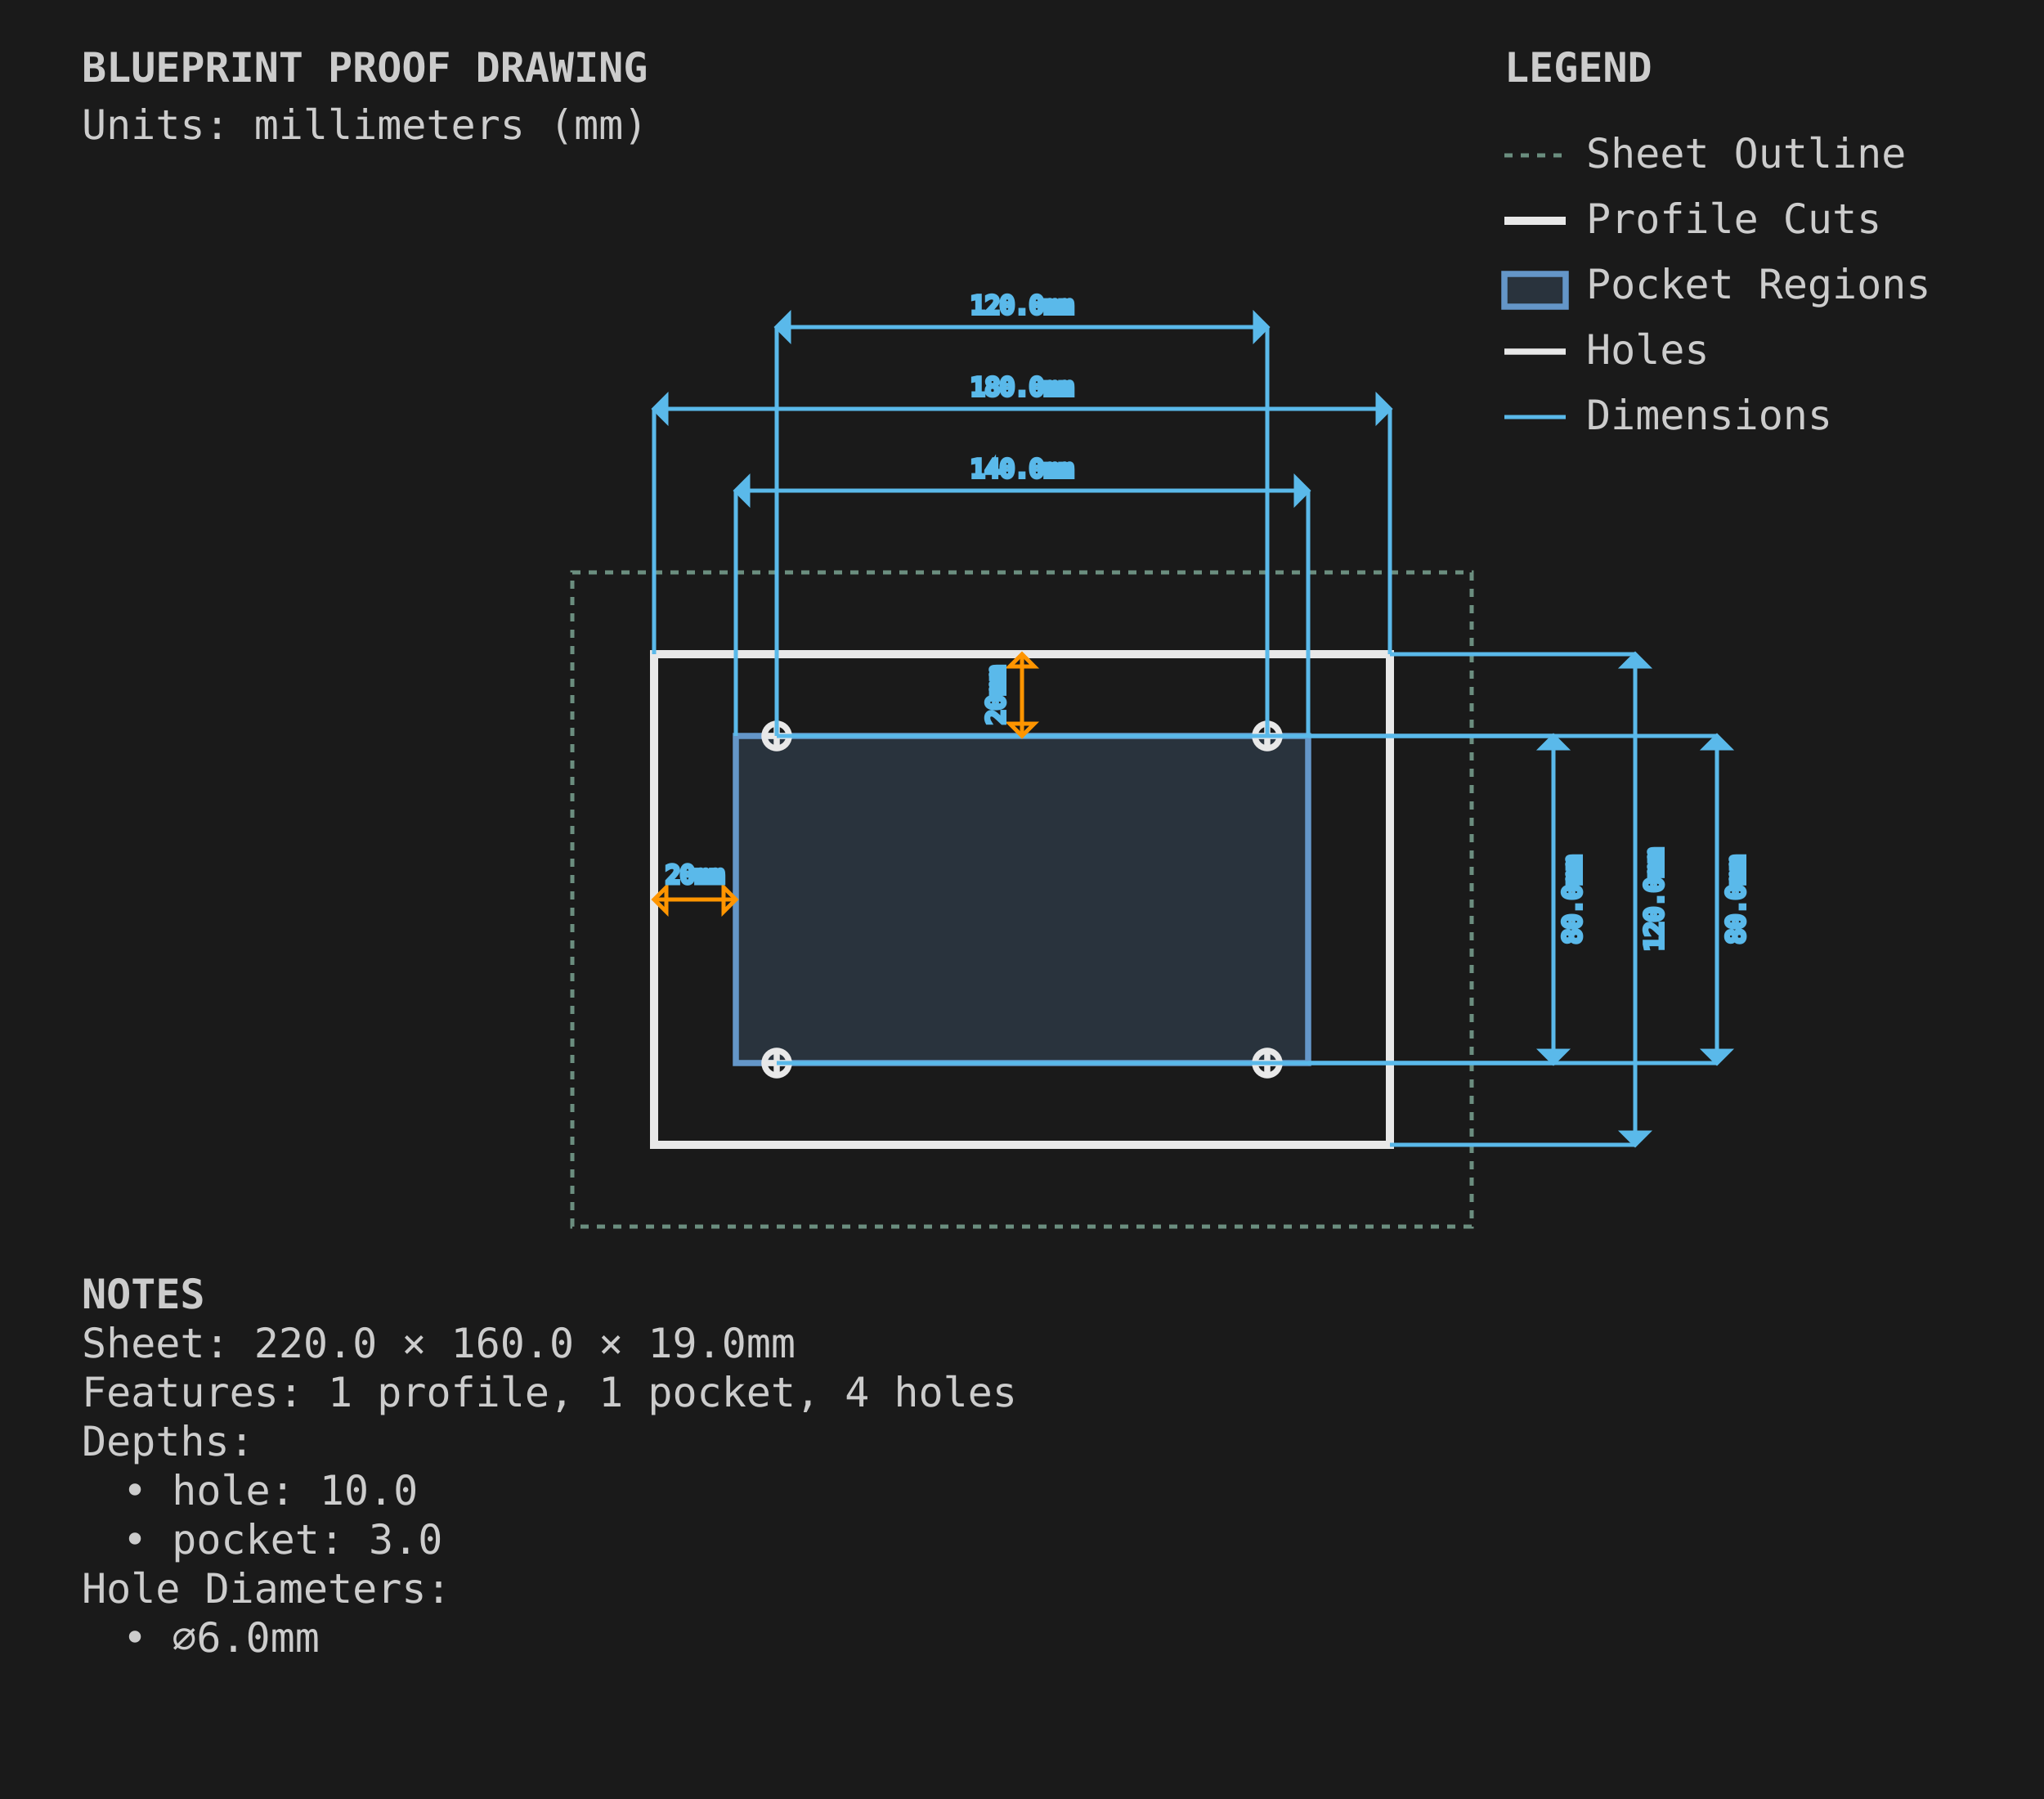
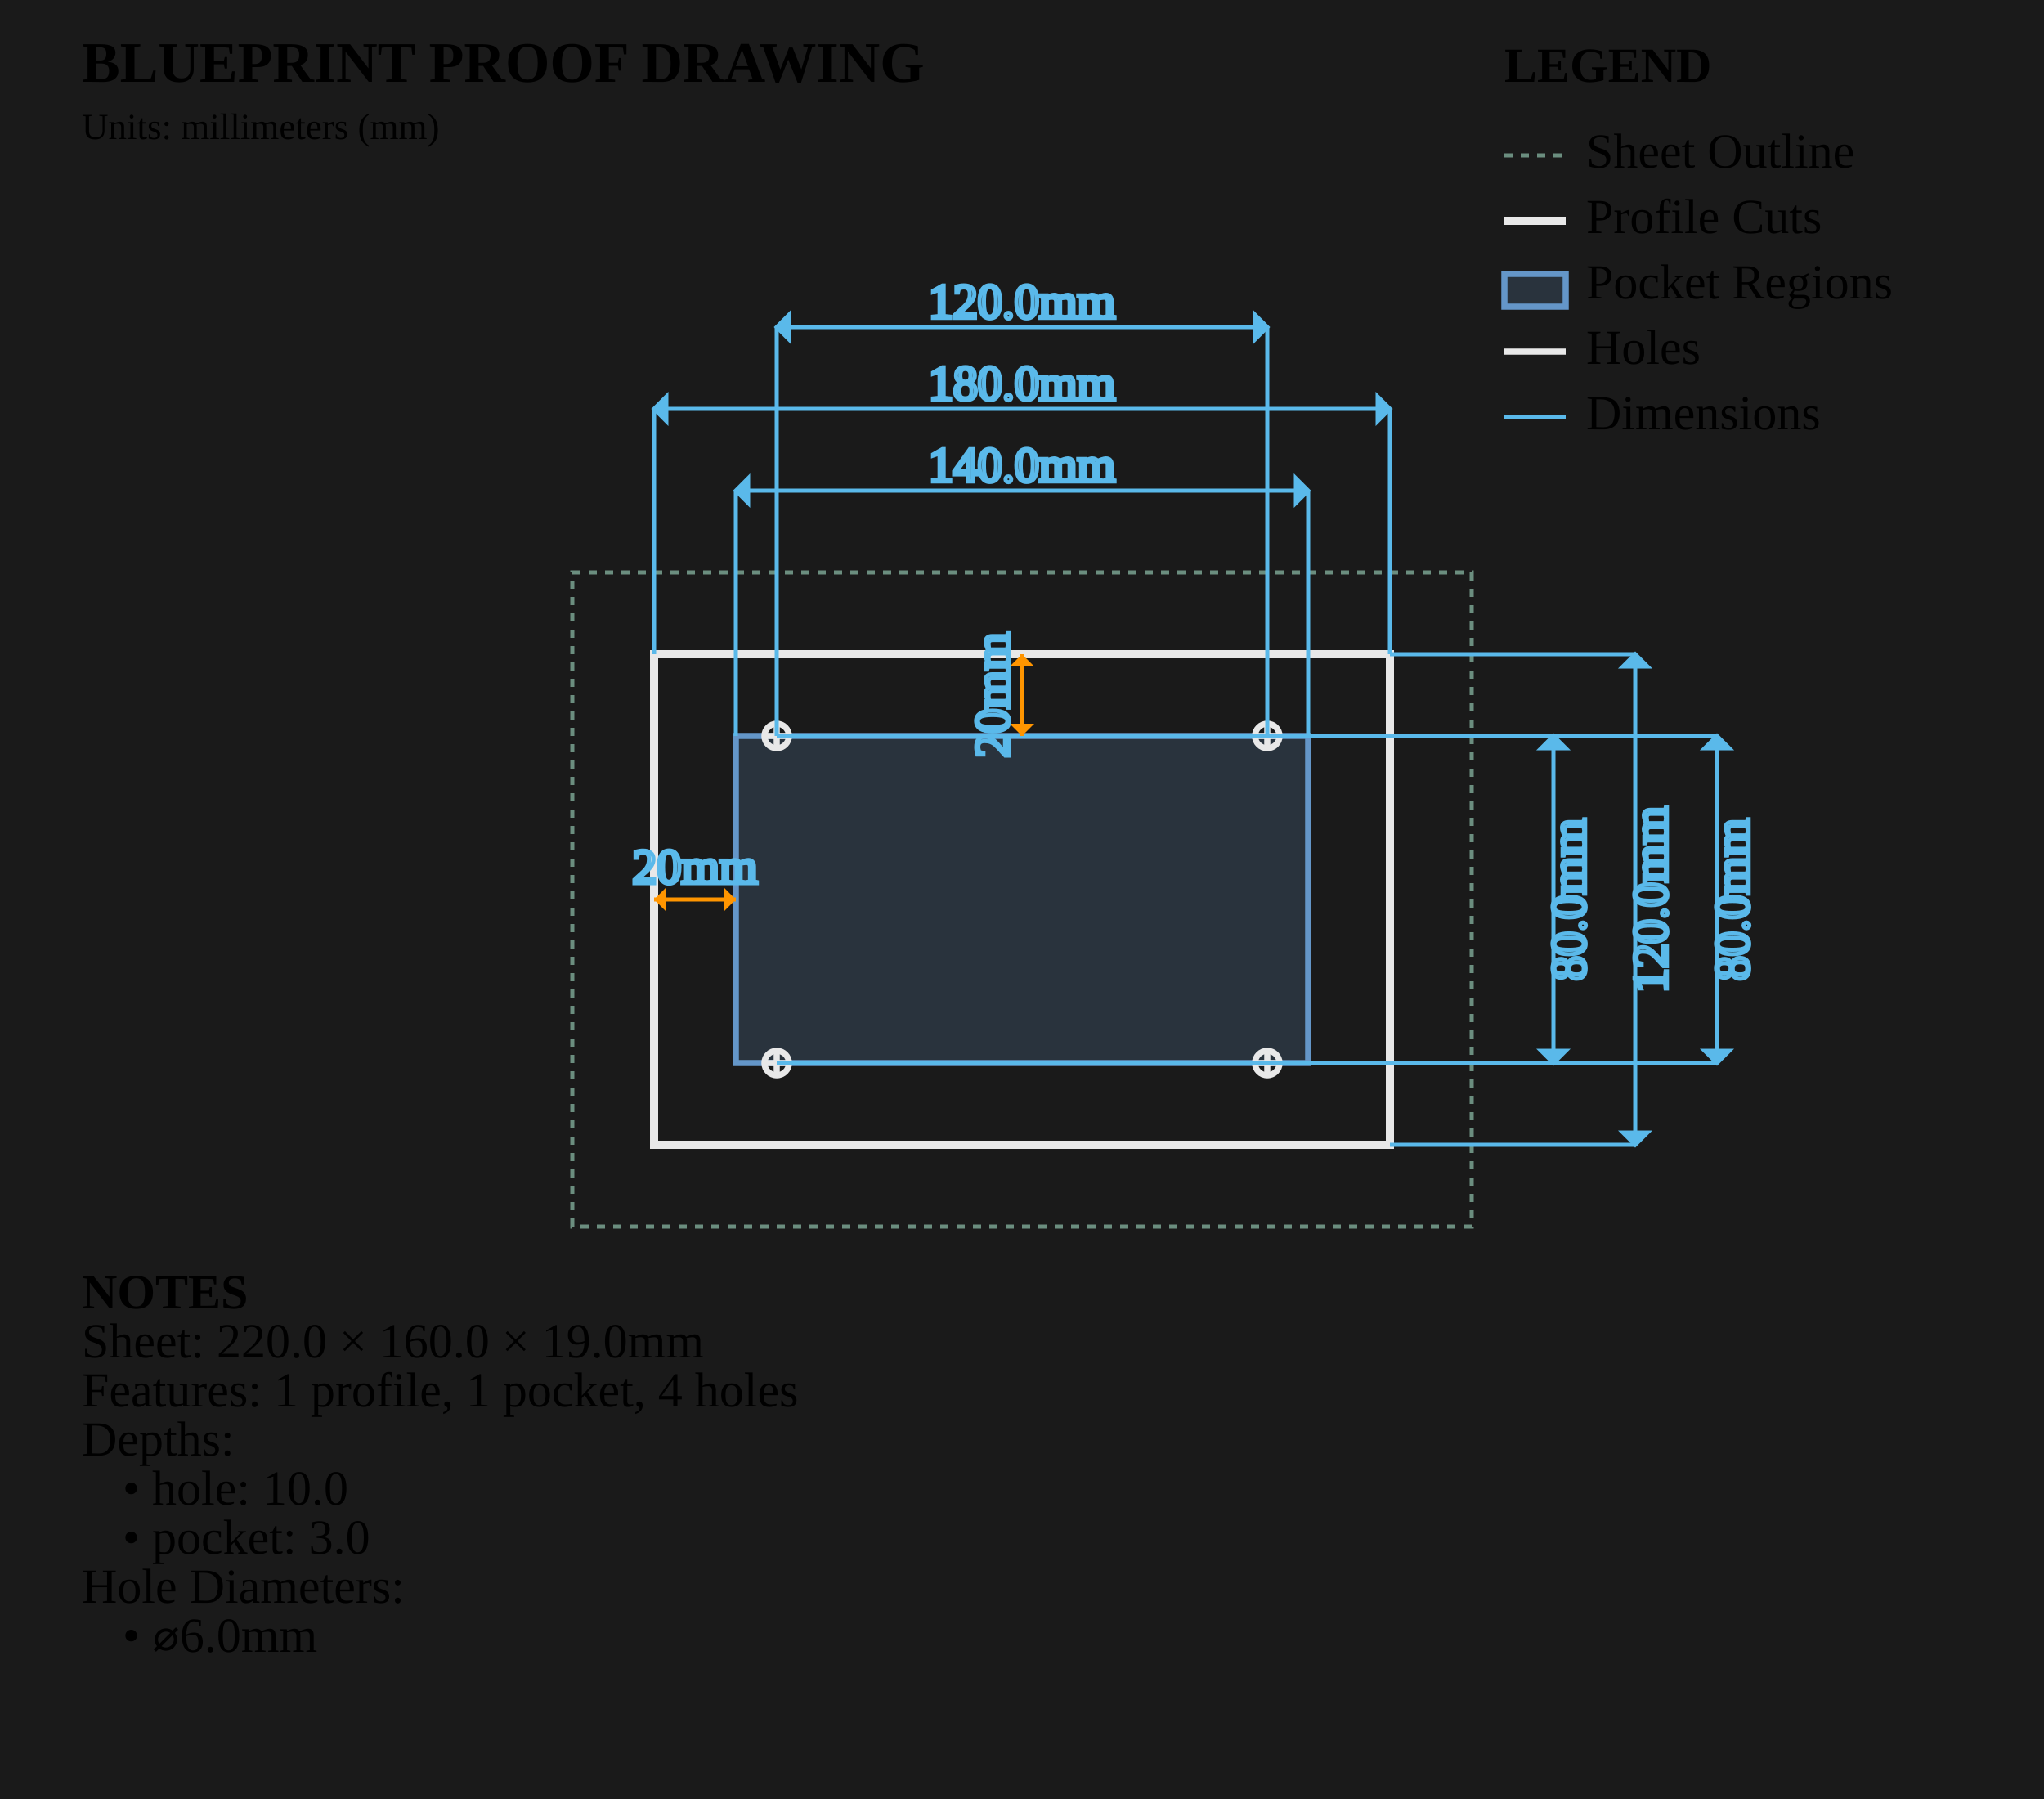
<svg xmlns="http://www.w3.org/2000/svg" viewBox="0 0 500.0 440.0" width="500.0mm" height="440.0mm">
  <style>
        .sheet-outline { stroke: #6b8e7f; stroke-width: 1; fill: none; stroke-dasharray: 2,2; }
        .profile-cuts { stroke: #e8e8e8; stroke-width: 2; fill: none; }
        .pocket-regions { stroke: #6496c8; stroke-width: 1.5; fill: #6496c8; fill-opacity: 0.2; }
        .holes { stroke: #e8e8e8; stroke-width: 1.5; fill: none; }
        .engrave-paths { stroke: #888888; stroke-width: 1; fill: none; stroke-dasharray: 4,4; }
        .construction { stroke: #6b8e7f; stroke-width: 0.5; fill: none; stroke-dasharray: 2,2; }
        .dimensions { stroke: #5ab9ea; stroke-width: 1; fill: none; }
-         .dimension-text { fill: #888888; font-family: monospace; font-size: 6px; }
+         .dimension-text { fill:
        .gap-dimensions { stroke: #ff9500; stroke-width: 1; fill: none; }
-         .gap-text { fill: #888888; font-family: monospace; font-size: 6px; }
+         .gap-text { fill:
        .notes { fill: #cccccc; font-family: monospace; font-size: 10px; }
        .legend { fill: #cccccc; font-family: monospace; font-size: 10px; }
    </style>
  <rect x="0" y="0" width="500.0" height="440.0" fill="#1a1a1a" />
  <g id="SHEET_OUTLINE" class="sheet-outline">
    <rect x="140" y="140" width="220.0" height="160.0" />
  </g>
  <g id="PROFILE_CUTS" class="profile-cuts">
    <rect x="160.0" y="160.0" width="180.0" height="120.0" />
  </g>
  <g id="POCKET_REGIONS" class="pocket-regions">
    <rect x="180.0" y="180.0" width="140.0" height="80.0" />
  </g>
  <g id="ENGRAVE_PATHS" class="engrave-paths" />
  <g id="HOLES" class="holes">
    <circle cx="190.0" cy="180.0" r="3.0" />
    <line x1="187.0" y1="180.0" x2="193.0" y2="180.0" />
    <line x1="190.0" y1="177.0" x2="190.0" y2="183.0" />
    <circle cx="310.0" cy="180.0" r="3.0" />
    <line x1="307.0" y1="180.0" x2="313.0" y2="180.0" />
    <line x1="310.0" y1="177.0" x2="310.0" y2="183.0" />
    <circle cx="190.0" cy="260.0" r="3.0" />
    <line x1="187.0" y1="260.0" x2="193.0" y2="260.0" />
    <line x1="190.0" y1="257.0" x2="190.0" y2="263.0" />
    <circle cx="310.0" cy="260.0" r="3.0" />
    <line x1="307.0" y1="260.0" x2="313.0" y2="260.0" />
    <line x1="310.0" y1="257.0" x2="310.0" y2="263.0" />
  </g>
  <g id="CONSTRUCTION" class="construction" />
  <g id="DIMENSIONS" class="dimensions">
    <line x1="180.0" y1="180.0" x2="180.0" y2="120.0" stroke="#5ab9ea" stroke-width="1" />
    <line x1="320.0" y1="180.0" x2="320.0" y2="120.0" stroke="#5ab9ea" stroke-width="1" />
    <line x1="180.0" y1="120.0" x2="320.0" y2="120.0" stroke="#5ab9ea" stroke-width="1" />
    <polygon points="180.0,120.0 183.0,117.0 183.0,123.0" fill="#5ab9ea" />
    <polygon points="320.0,120.0 317.0,117.0 317.0,123.0" fill="#5ab9ea" />
    <text x="250.0" y="115.0" class="dimension-text" text-anchor="middle" dominant-baseline="middle">140.0mm</text>
    <line x1="320.0" y1="180.0" x2="380.0" y2="180.0" stroke="#5ab9ea" stroke-width="1" />
    <line x1="320.0" y1="260.0" x2="380.0" y2="260.0" stroke="#5ab9ea" stroke-width="1" />
    <line x1="380.0" y1="180.0" x2="380.0" y2="260.0" stroke="#5ab9ea" stroke-width="1" />
    <polygon points="380.0,180.0 377.0,183.0 383.0,183.0" fill="#5ab9ea" />
    <polygon points="380.0,260.0 377.0,257.0 383.0,257.0" fill="#5ab9ea" />
    <text x="385.0" y="220.0" class="dimension-text" text-anchor="middle" dominant-baseline="middle" transform="rotate(-90 385.0 220.0)">80.0mm</text>
    <line x1="160.0" y1="160.0" x2="160.0" y2="100.0" stroke="#5ab9ea" stroke-width="1" />
    <line x1="340.0" y1="160.0" x2="340.0" y2="100.0" stroke="#5ab9ea" stroke-width="1" />
    <line x1="160.0" y1="100.0" x2="340.0" y2="100.0" stroke="#5ab9ea" stroke-width="1" />
    <polygon points="160.0,100.0 163.0,97.0 163.0,103.0" fill="#5ab9ea" />
    <polygon points="340.0,100.0 337.0,97.0 337.0,103.0" fill="#5ab9ea" />
    <text x="250.0" y="95.0" class="dimension-text" text-anchor="middle" dominant-baseline="middle">180.0mm</text>
    <line x1="340.0" y1="160.0" x2="400.0" y2="160.0" stroke="#5ab9ea" stroke-width="1" />
    <line x1="340.0" y1="280.0" x2="400.0" y2="280.0" stroke="#5ab9ea" stroke-width="1" />
    <line x1="400.0" y1="160.0" x2="400.0" y2="280.0" stroke="#5ab9ea" stroke-width="1" />
    <polygon points="400.0,160.0 397.0,163.0 403.0,163.0" fill="#5ab9ea" />
    <polygon points="400.0,280.0 397.0,277.0 403.0,277.0" fill="#5ab9ea" />
    <text x="405.0" y="220.0" class="dimension-text" text-anchor="middle" dominant-baseline="middle" transform="rotate(-90 405.0 220.0)">120.0mm</text>
    <line x1="190.0" y1="180.0" x2="190.0" y2="80.0" stroke="#5ab9ea" stroke-width="1" />
    <line x1="310.0" y1="180.0" x2="310.0" y2="80.0" stroke="#5ab9ea" stroke-width="1" />
    <line x1="190.0" y1="80.0" x2="310.0" y2="80.0" stroke="#5ab9ea" stroke-width="1" />
    <polygon points="190.0,80.0 193.0,77.0 193.0,83.0" fill="#5ab9ea" />
    <polygon points="310.0,80.0 307.0,77.0 307.0,83.0" fill="#5ab9ea" />
    <text x="250.0" y="75.0" class="dimension-text" text-anchor="middle" dominant-baseline="middle">120.0mm</text>
    <line x1="190.0" y1="180.0" x2="420.0" y2="180.0" stroke="#5ab9ea" stroke-width="1" />
    <line x1="190.0" y1="260.0" x2="420.0" y2="260.0" stroke="#5ab9ea" stroke-width="1" />
    <line x1="420.0" y1="180.0" x2="420.0" y2="260.0" stroke="#5ab9ea" stroke-width="1" />
    <polygon points="420.0,180.0 417.0,183.0 423.0,183.0" fill="#5ab9ea" />
    <polygon points="420.0,260.0 417.0,257.0 423.0,257.0" fill="#5ab9ea" />
    <text x="425.0" y="220.0" class="dimension-text" text-anchor="middle" dominant-baseline="middle" transform="rotate(-90 425.0 220.0)">80.0mm</text>
    <line x1="160.0" y1="220.0" x2="180.0" y2="220.0" stroke="#ff9500" stroke-width="1" />
    <path d="M 160.0,220.0 L 163.0,217.0 L 163.0,223.0 Z" class="gap-dimensions" stroke="none" fill="#ff9500" />
    <path d="M 180.0,220.0 L 177.0,217.0 L 177.0,223.0 Z" class="gap-dimensions" stroke="none" fill="#ff9500" />
    <text x="170.0" y="216.0" class="gap-text" text-anchor="middle">20mm</text>
    <line x1="250.0" y1="160.0" x2="250.0" y2="180.0" stroke="#ff9500" stroke-width="1" />
    <path d="M 250.0,160.0 L 247.0,163.0 L 253.0,163.0 Z" class="gap-dimensions" stroke="none" fill="#ff9500" />
    <path d="M 250.0,180.0 L 247.0,177.0 L 253.0,177.0 Z" class="gap-dimensions" stroke="none" fill="#ff9500" />
    <text x="244.0" y="170.0" class="gap-text" text-anchor="middle" dominant-baseline="middle" transform="rotate(-90 244.0 170.0)">20mm</text>
  </g>
  <g id="NOTES" class="notes">
    <text x="20" y="320.0" class="notes" font-weight="bold">NOTES</text>
    <text x="20" y="332.0" class="notes">Sheet: 220.0 × 160.0 × 19.0mm</text>
    <text x="20" y="344.0" class="notes">Features: 1 profile, 1 pocket, 4 holes</text>
    <text x="20" y="356.0" class="notes">Depths:</text>
    <text x="30" y="368.0" class="notes">• hole: 10.0</text>
    <text x="30" y="380.0" class="notes">• pocket: 3.0</text>
    <text x="20" y="392.0" class="notes">Hole Diameters:</text>
    <text x="30" y="404.0" class="notes">• ⌀6.0mm</text>
  </g>
  <g id="TITLE_BLOCK" class="title-block">
    <text x="20" y="20" class="notes" font-weight="bold" font-size="14px">BLUEPRINT PROOF DRAWING</text>
    <text x="20" y="34" class="notes" font-size="9px">Units: millimeters (mm)</text>
  </g>
  <g id="LEGEND" class="legend">
    <text x="368.0" y="20" class="legend" font-weight="bold">LEGEND</text>
    <line x1="368.0" y1="38" x2="383.0" y2="38" stroke="#6b8e7f" stroke-width="1" stroke-dasharray="2,2" />
    <text x="388.0" y="41" class="legend">Sheet Outline</text>
    <line x1="368.0" y1="54" x2="383.0" y2="54" stroke="#e8e8e8" stroke-width="2" />
    <text x="388.0" y="57" class="legend">Profile Cuts</text>
    <rect x="368.0" y="67" width="15.0" height="8" stroke="#6496c8" stroke-width="1.5" fill="#6496c8" fill-opacity="0.2" />
    <text x="388.0" y="73" class="legend">Pocket Regions</text>
    <line x1="368.0" y1="86" x2="383.0" y2="86" stroke="#e8e8e8" stroke-width="1.5" />
    <text x="388.0" y="89" class="legend">Holes</text>
    <line x1="368.0" y1="102" x2="383.0" y2="102" stroke="#5ab9ea" stroke-width="1" />
    <text x="388.0" y="105" class="legend">Dimensions</text>
  </g>
</svg>
